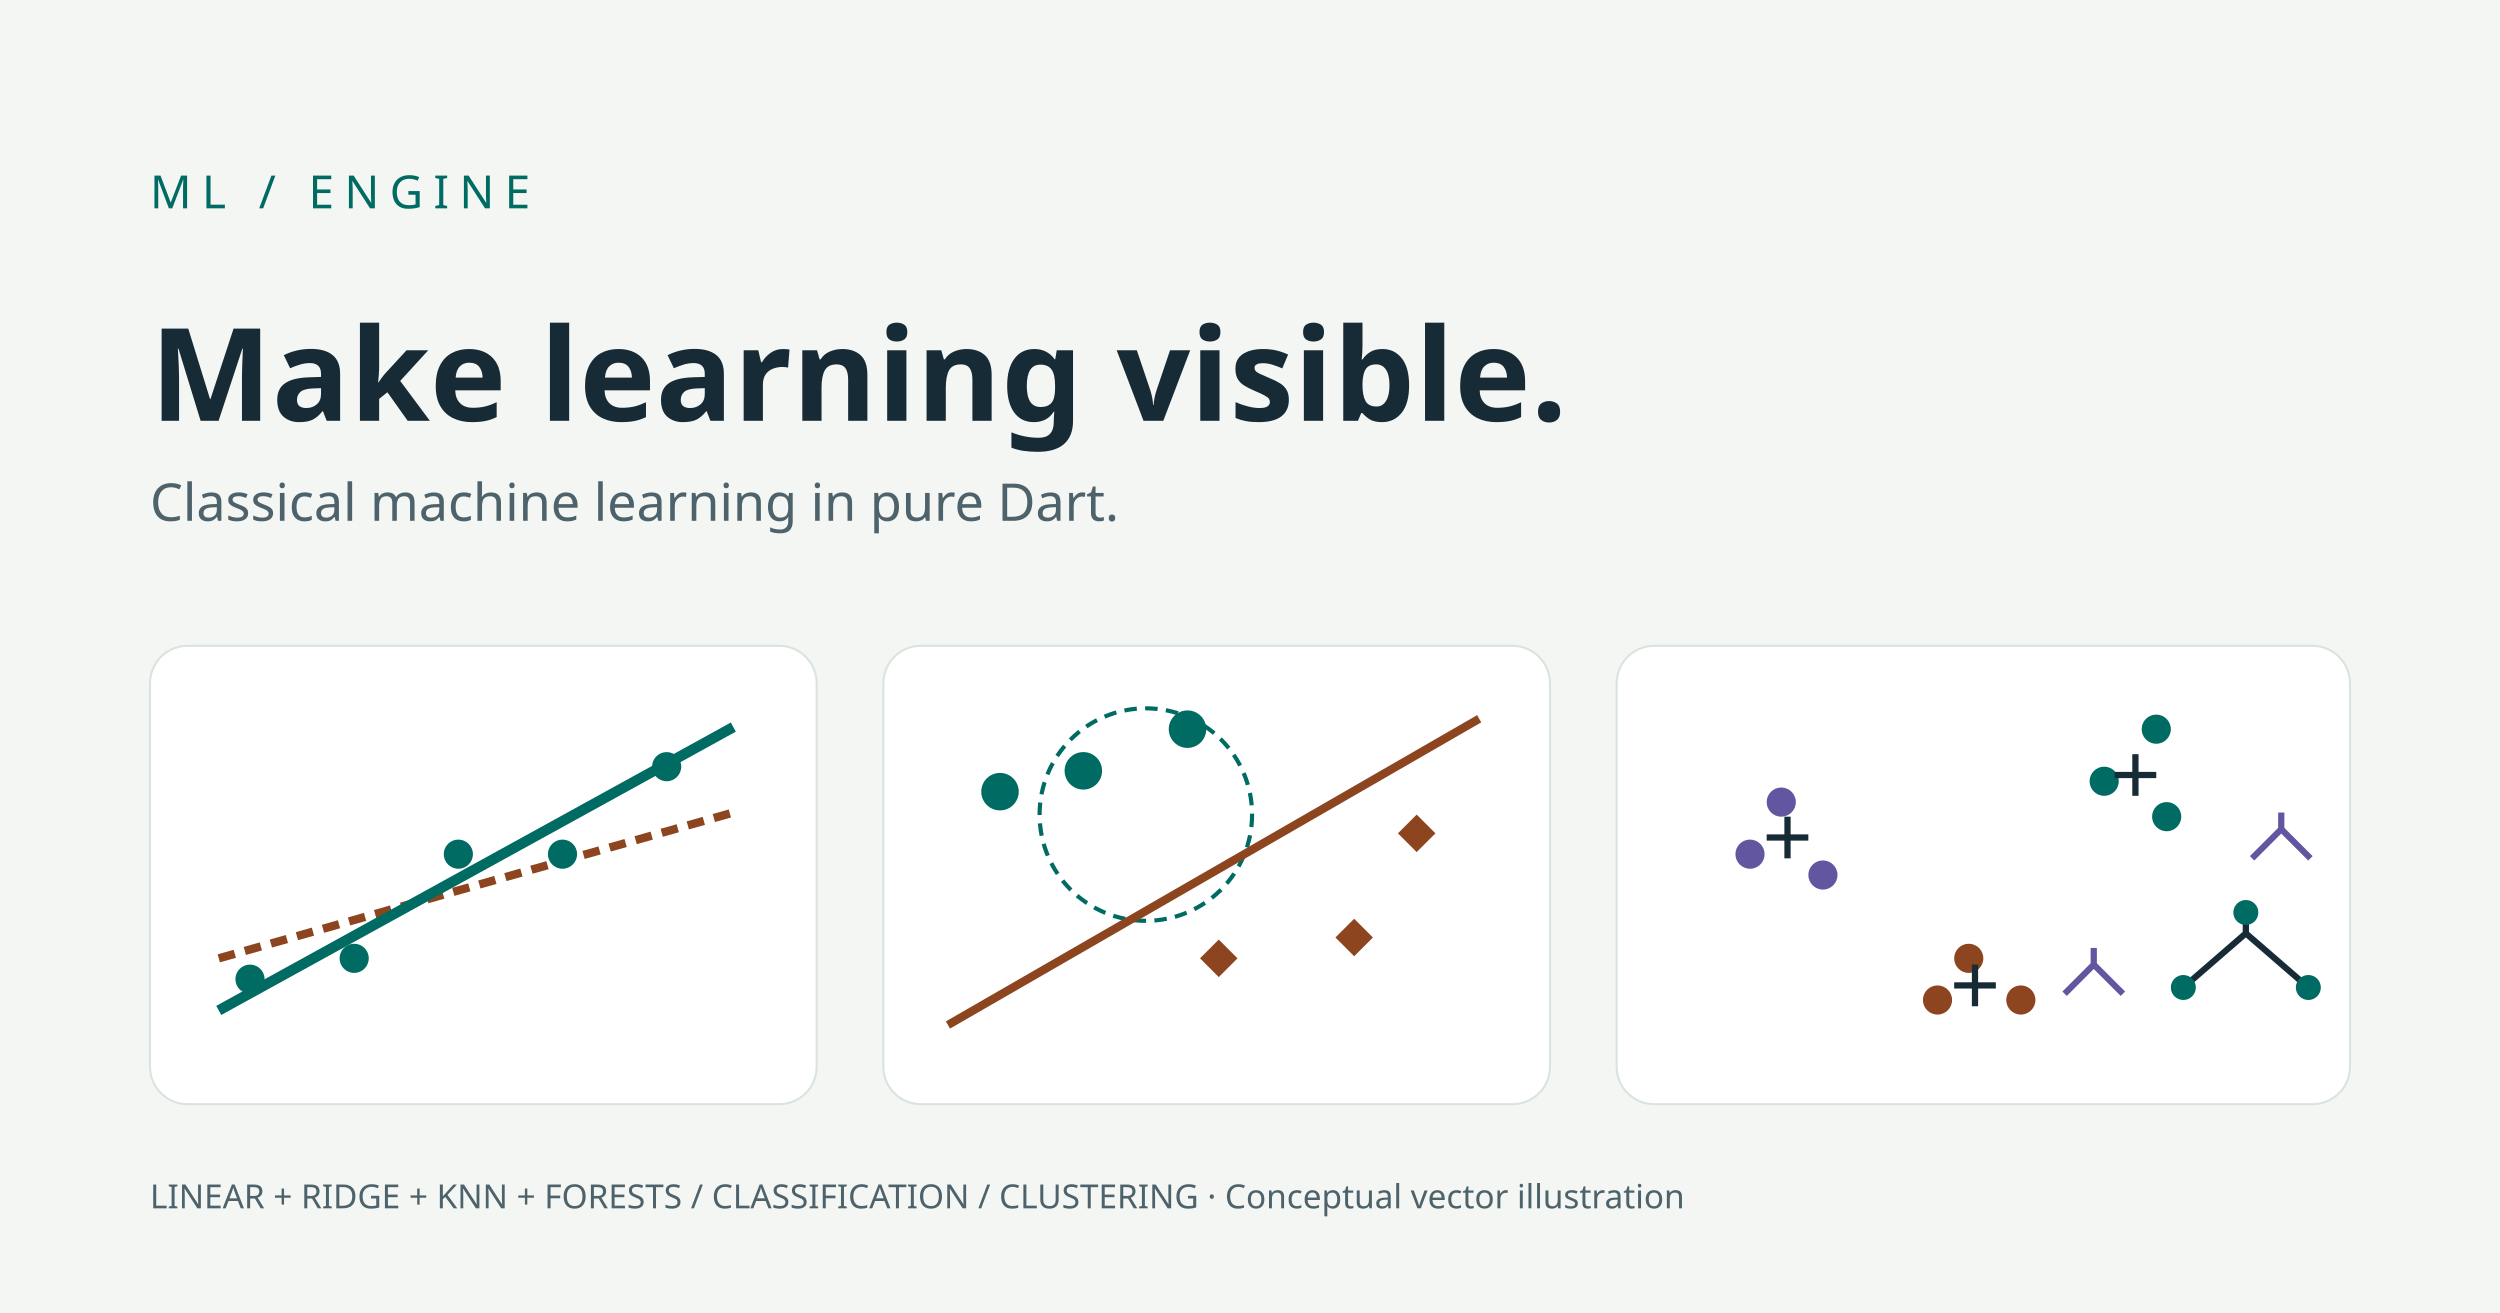
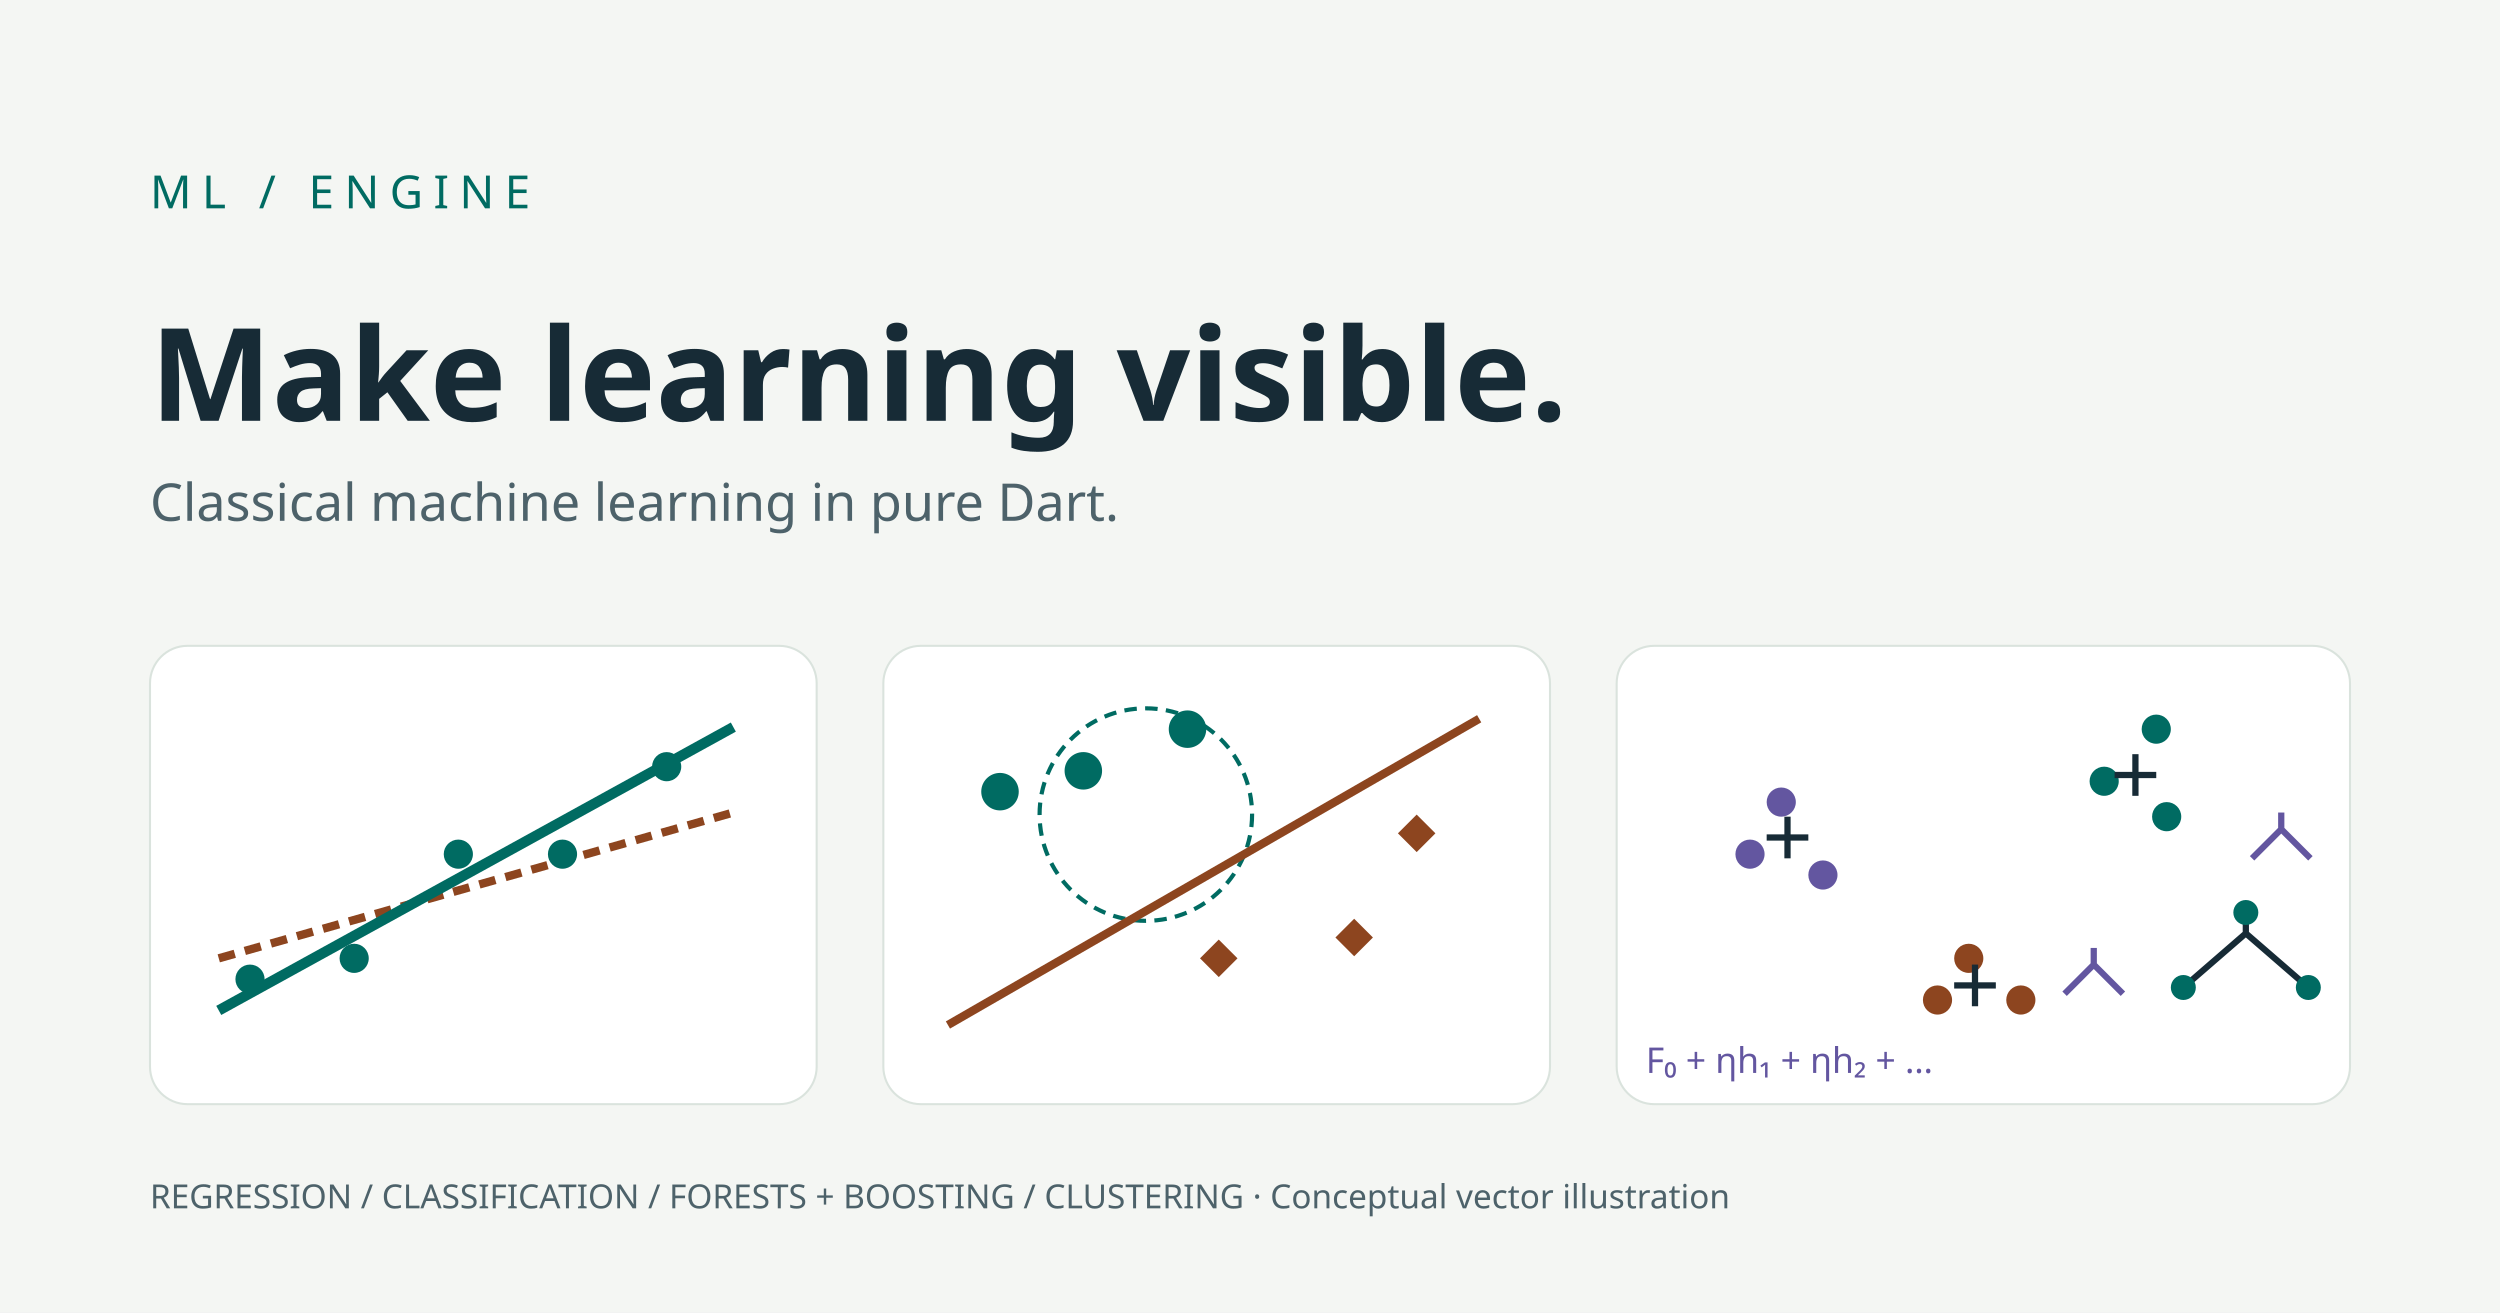
- <svg xmlns="http://www.w3.org/2000/svg" width="1200" height="630" viewBox="0 0 1200 630" role="img" aria-label="ML Engine conceptual cover: linear and Ridge lines, KNN neighborhood, Random Forest branches, binary boundary and cluster centers">
+ <svg xmlns="http://www.w3.org/2000/svg" width="1200" height="630" viewBox="0 0 1200 630" role="img" aria-label="ML Engine conceptual cover: linear and Ridge lines, KNN neighborhood, Random Forest branches and additive boosting stages, binary boundary and cluster centers">
  <rect width="1200" height="630" fill="#f4f6f3" />
  <text x="72" y="100" fill="#006b62" font-family="sans-serif" font-size="22" letter-spacing="5">ML / ENGINE</text>
  <text x="72" y="202" fill="#172b36" font-family="sans-serif" font-size="62" font-weight="bold">Make learning visible.</text>
  <text x="72" y="250" fill="#4d626a" font-family="sans-serif" font-size="25">Classical machine learning in pure Dart.</text>
  <g stroke="#dae3dd" fill="white">
    <rect x="72" y="310" width="320" height="220" rx="18" />
    <rect x="424" y="310" width="320" height="220" rx="18" />
    <rect x="776" y="310" width="352" height="220" rx="18" />
  </g>
  <path d="M105 460 L352 390" stroke="#8d451f" stroke-width="4" stroke-dasharray="8 5" />
  <path d="M105 485 L352 349" stroke="#006b62" stroke-width="5" />
  <g fill="#006b62">
    <circle cx="120" cy="470" r="7" />
    <circle cx="170" cy="460" r="7" />
    <circle cx="220" cy="410" r="7" />
    <circle cx="270" cy="410" r="7" />
    <circle cx="320" cy="368" r="7" />
  </g>
  <circle cx="550" cy="391" r="51" fill="none" stroke="#006b62" stroke-width="2" stroke-dasharray="6 4" />
  <path d="M455 492 L710 345" stroke="#8d451f" stroke-width="4" />
  <g fill="#006b62">
    <circle cx="480" cy="380" r="9" />
    <circle cx="520" cy="370" r="9" />
    <circle cx="570" cy="350" r="9" />
  </g>
  <g fill="#8d451f">
    <path d="M585 451 l9 9 -9 9 -9 -9z" />
    <path d="M650 441 l9 9 -9 9 -9 -9z" />
    <path d="M680 391 l9 9 -9 9 -9 -9z" />
  </g>
  <g fill="#6356a0">
    <circle cx="840" cy="410" r="7" />
    <circle cx="855" cy="385" r="7" />
    <circle cx="875" cy="420" r="7" />
  </g>
  <g fill="#006b62">
    <circle cx="1010" cy="375" r="7" />
    <circle cx="1040" cy="392" r="7" />
    <circle cx="1035" cy="350" r="7" />
  </g>
  <g fill="#8d451f">
    <circle cx="945" cy="460" r="7" />
    <circle cx="970" cy="480" r="7" />
    <circle cx="930" cy="480" r="7" />
  </g>
  <g stroke="#172b36" stroke-width="3">
    <path d="M848 402h20m-10-10v20M1015 372h20m-10-10v20M938 473h20m-10-10v20" />
  </g>
  <path d="M1078 438v10m0 0l-30 26m30-26l30 26" stroke="#172b36" stroke-width="3" fill="none" />
  <g fill="#006b62">
    <circle cx="1078" cy="438" r="6" />
    <circle cx="1048" cy="474" r="6" />
    <circle cx="1108" cy="474" r="6" />
  </g>
  <path d="M1005 455v8l-14 14m14-14l14 14M1095 390v8l-14 14m14-14l14 14" stroke="#6356a0" stroke-width="3" fill="none" />
-   <text x="72" y="580" fill="#4d626a" font-family="sans-serif" font-size="16">LINEAR + RIDGE + KNN + FORESTS / CLASSIFICATION / CLUSTERING · Conceptual vector illustration</text>
+   <g fill="#6356a0" font-family="sans-serif" font-size="17">
+     <text x="790" y="515">F₀ + ηh₁ + ηh₂ + …</text>
+   </g>
+   <text x="72" y="580" fill="#4d626a" font-family="sans-serif" font-size="16">REGRESSION / CLASSIFICATION / FORESTS + BOOSTING / CLUSTERING · Conceptual vector illustration</text>
</svg>
